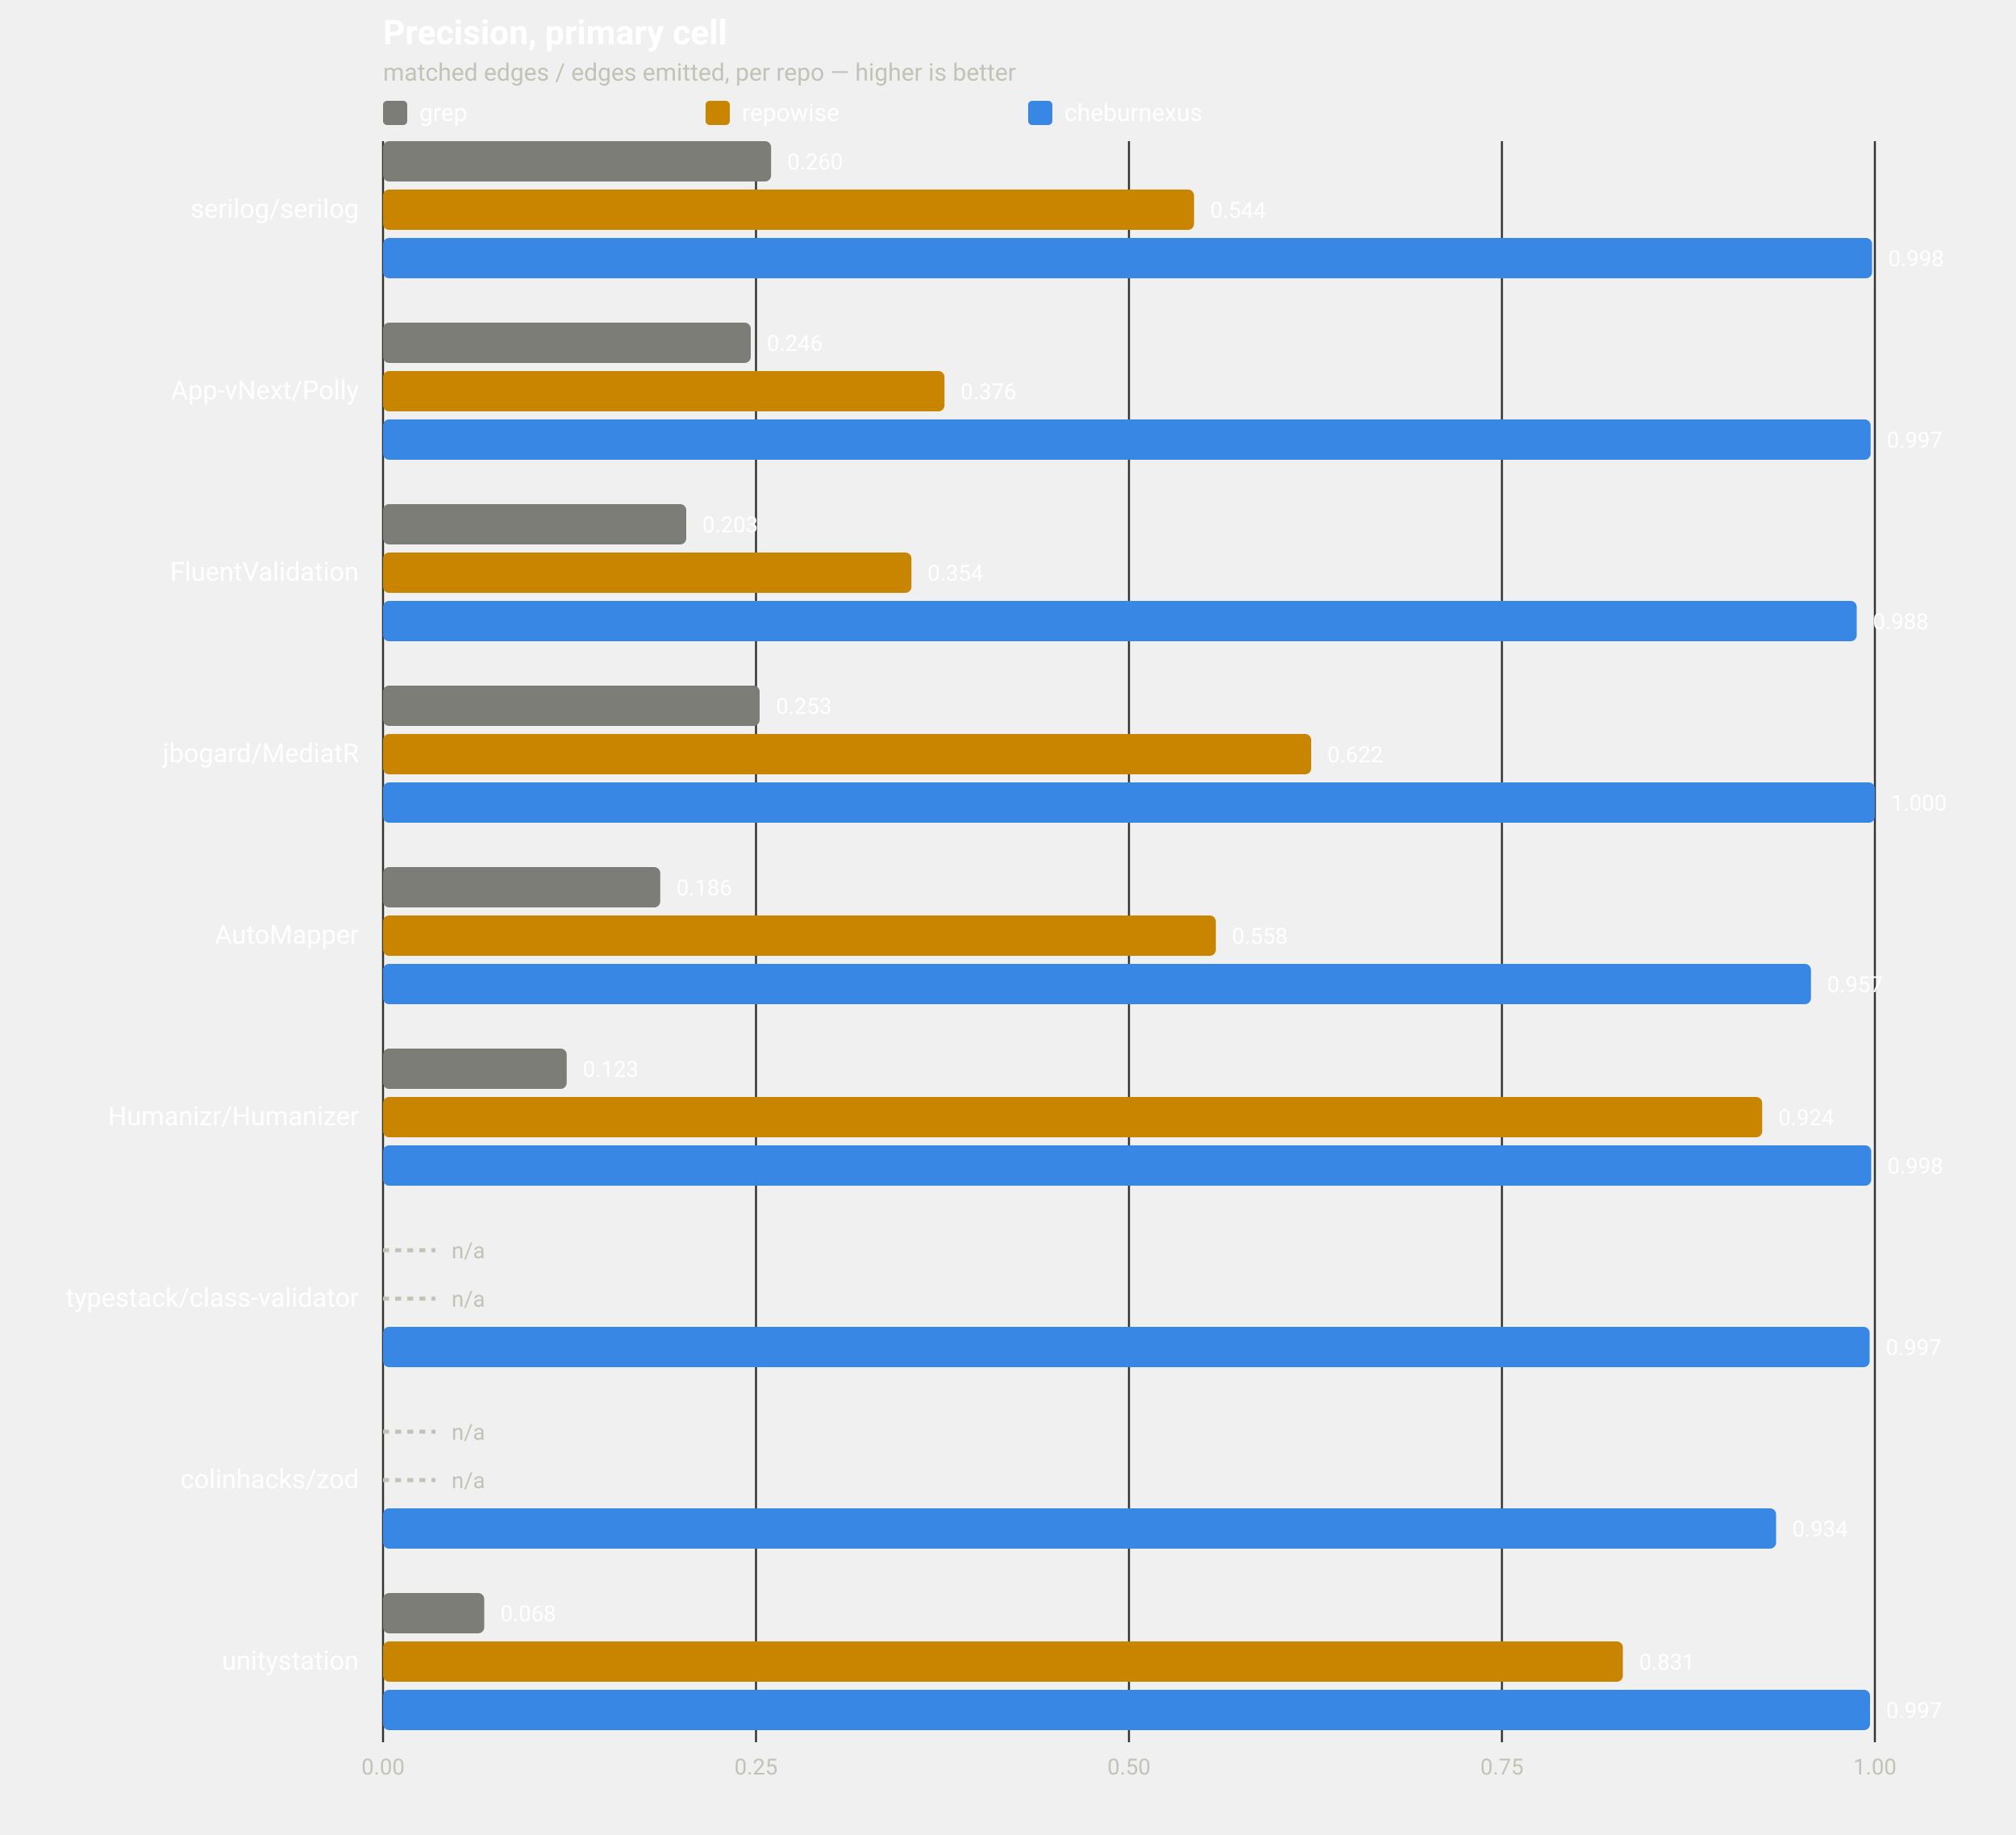
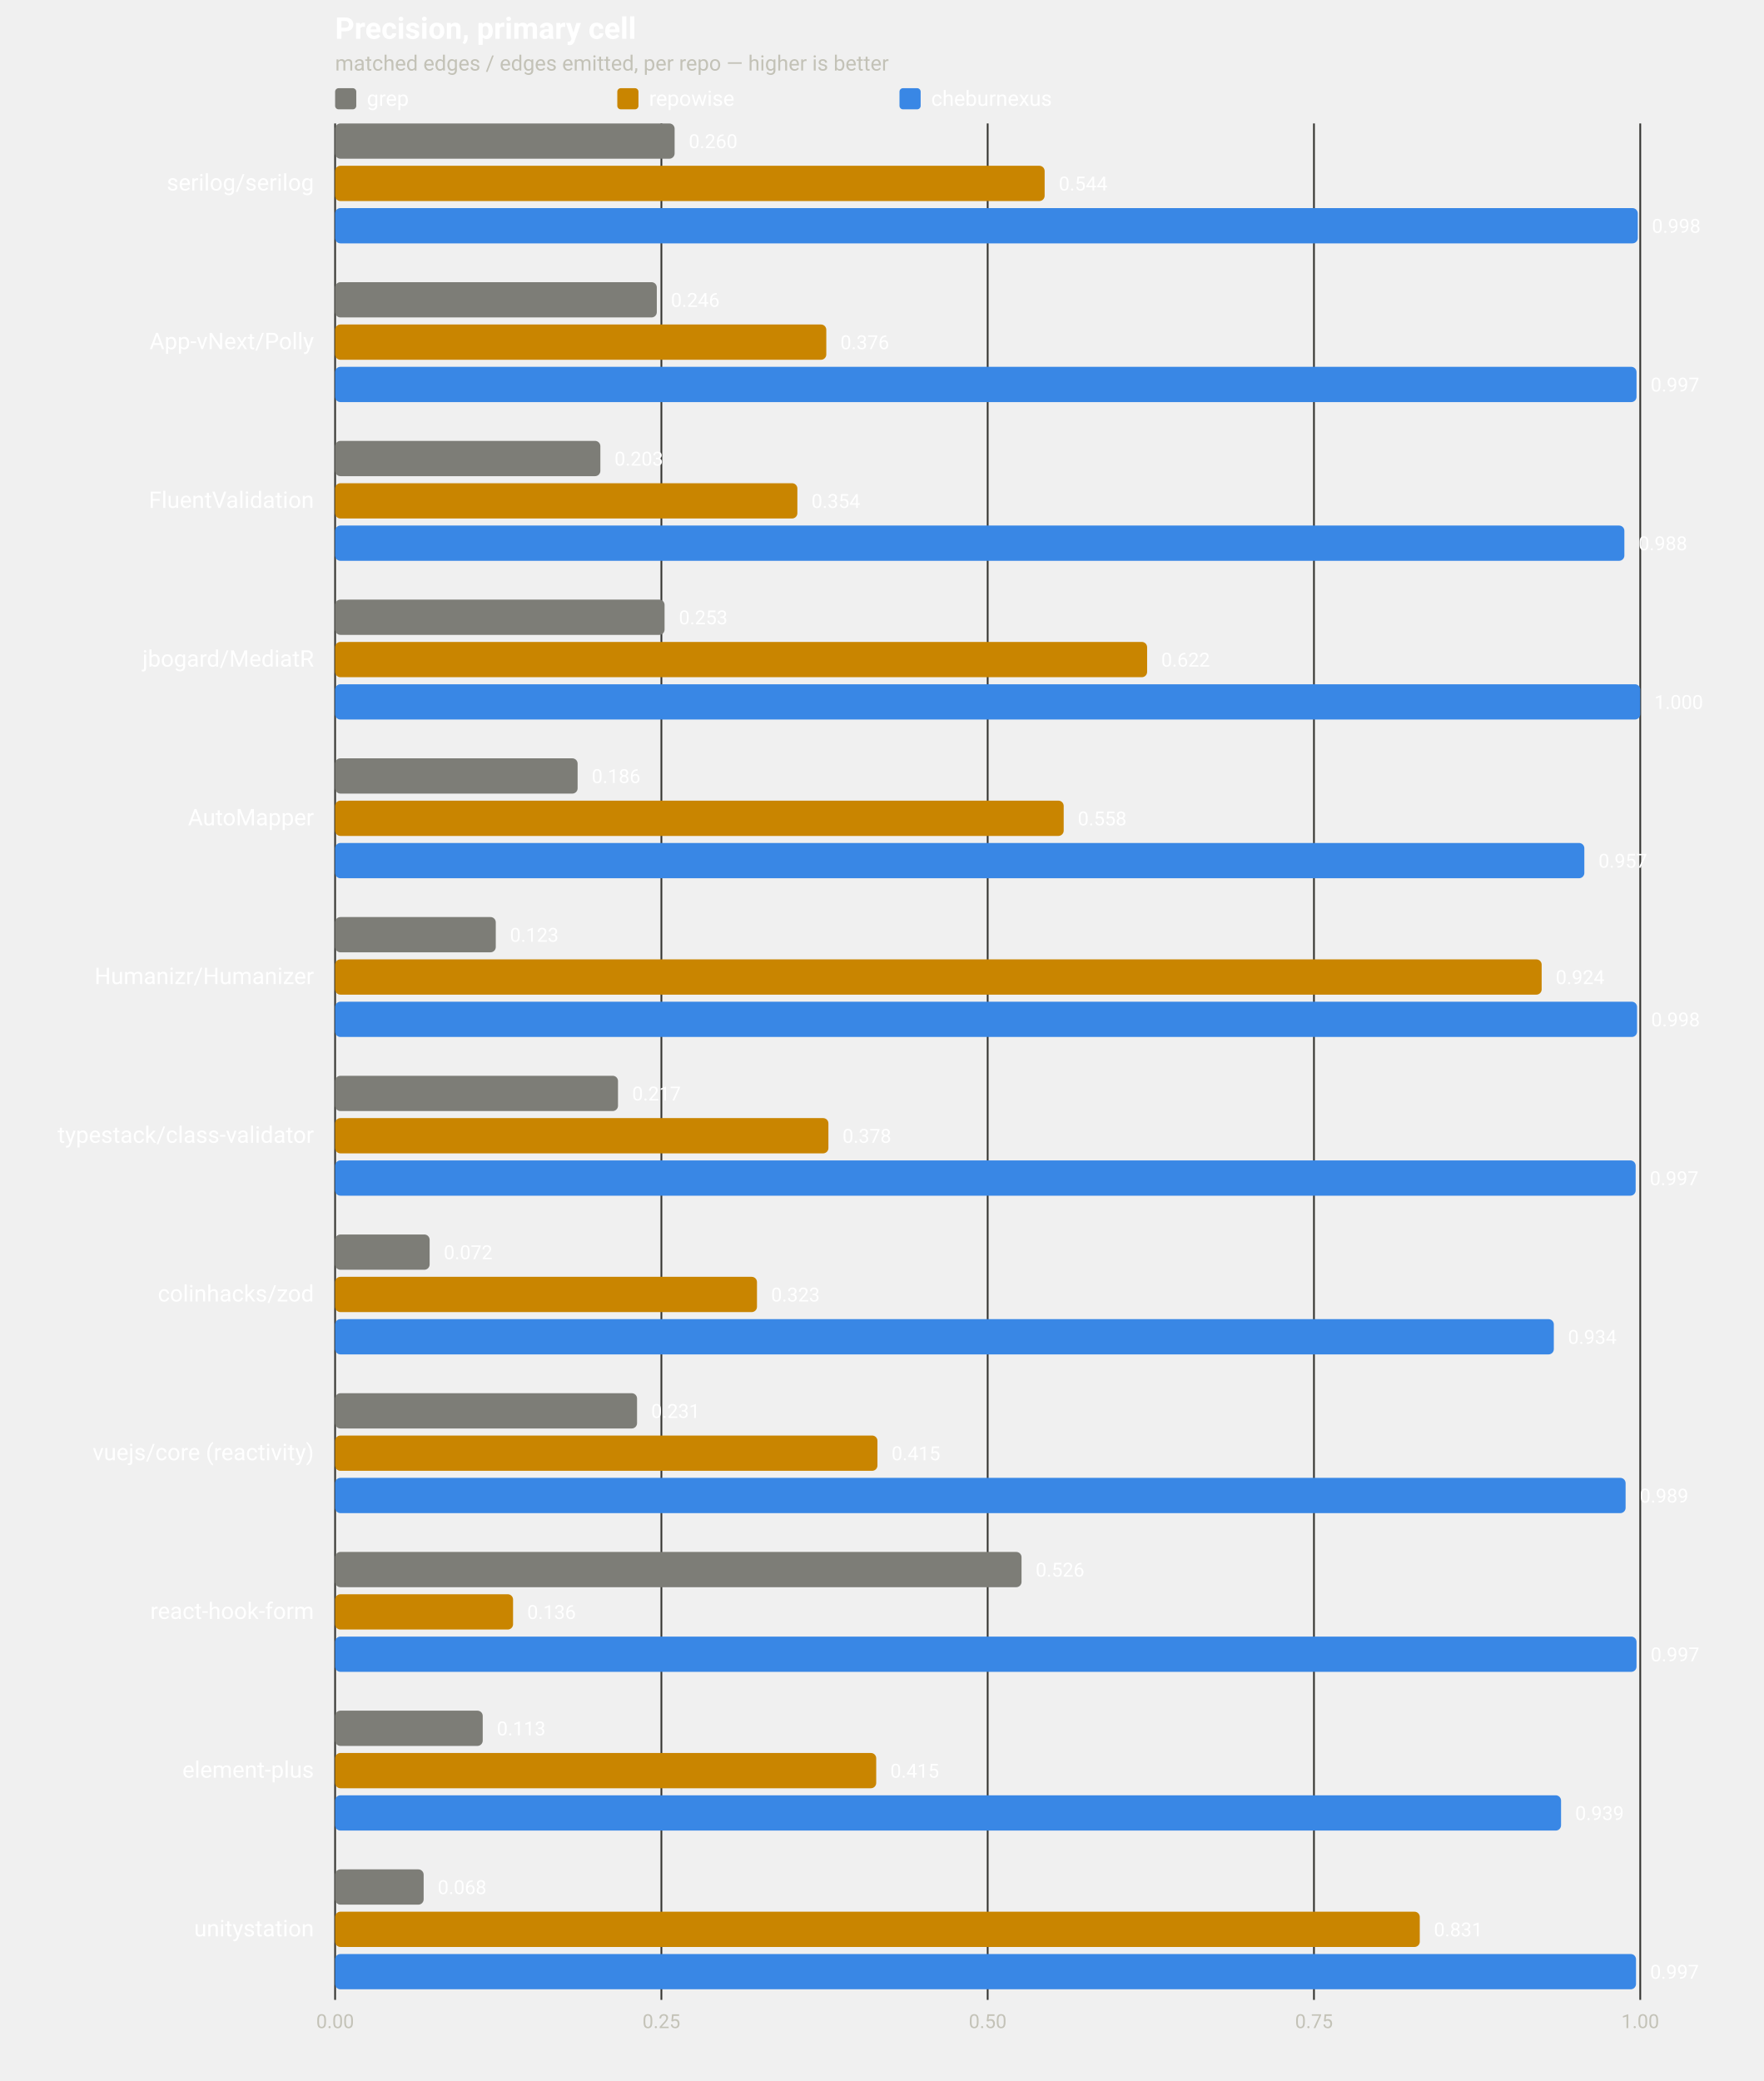
- <svg xmlns="http://www.w3.org/2000/svg" width="1000" height="910" viewBox="0 0 1000 910" role="img" aria-label="Precision by repository and arm, primary cell">
+ <svg xmlns="http://www.w3.org/2000/svg" width="1000" height="1180" viewBox="0 0 1000 1180" role="img" aria-label="Precision by repository and arm, primary cell">
  <text x="190" y="22" font-family="-apple-system, 'Segoe UI', Roboto, Helvetica, Arial, sans-serif" font-size="17" font-weight="600" fill="#ffffff">Precision, primary cell</text>
  <text x="190" y="40" font-family="-apple-system, 'Segoe UI', Roboto, Helvetica, Arial, sans-serif" font-size="12" fill="#c3c2b7">matched edges / edges emitted, per repo — higher is better</text>
  <rect x="190" y="50" width="12" height="12" rx="2" fill="#7d7d77" />
  <text x="208" y="60" font-family="-apple-system, 'Segoe UI', Roboto, Helvetica, Arial, sans-serif" font-size="12" fill="#ffffff">grep</text>
  <rect x="350" y="50" width="12" height="12" rx="2" fill="#c98500" />
  <text x="368" y="60" font-family="-apple-system, 'Segoe UI', Roboto, Helvetica, Arial, sans-serif" font-size="12" fill="#ffffff">repowise</text>
  <rect x="510" y="50" width="12" height="12" rx="2" fill="#3987e5" />
  <text x="528" y="60" font-family="-apple-system, 'Segoe UI', Roboto, Helvetica, Arial, sans-serif" font-size="12" fill="#ffffff">cheburnexus</text>
-   <line x1="190.0" y1="70" x2="190.0" y2="864" stroke="#33332f" stroke-width="1" />
-   <text x="190.0" y="880" font-family="-apple-system, 'Segoe UI', Roboto, Helvetica, Arial, sans-serif" font-size="11" fill="#c3c2b7" text-anchor="middle">0.00</text>
-   <line x1="375.0" y1="70" x2="375.0" y2="864" stroke="#33332f" stroke-width="1" />
-   <text x="375.0" y="880" font-family="-apple-system, 'Segoe UI', Roboto, Helvetica, Arial, sans-serif" font-size="11" fill="#c3c2b7" text-anchor="middle">0.25</text>
-   <line x1="560.0" y1="70" x2="560.0" y2="864" stroke="#33332f" stroke-width="1" />
-   <text x="560.0" y="880" font-family="-apple-system, 'Segoe UI', Roboto, Helvetica, Arial, sans-serif" font-size="11" fill="#c3c2b7" text-anchor="middle">0.50</text>
-   <line x1="745.0" y1="70" x2="745.0" y2="864" stroke="#33332f" stroke-width="1" />
-   <text x="745.0" y="880" font-family="-apple-system, 'Segoe UI', Roboto, Helvetica, Arial, sans-serif" font-size="11" fill="#c3c2b7" text-anchor="middle">0.75</text>
-   <line x1="930.0" y1="70" x2="930.0" y2="864" stroke="#33332f" stroke-width="1" />
-   <text x="930.0" y="880" font-family="-apple-system, 'Segoe UI', Roboto, Helvetica, Arial, sans-serif" font-size="11" fill="#c3c2b7" text-anchor="middle">1.00</text>
+   <line x1="190.0" y1="70" x2="190.0" y2="1134" stroke="#33332f" stroke-width="1" />
+   <text x="190.0" y="1150" font-family="-apple-system, 'Segoe UI', Roboto, Helvetica, Arial, sans-serif" font-size="11" fill="#c3c2b7" text-anchor="middle">0.00</text>
+   <line x1="375.0" y1="70" x2="375.0" y2="1134" stroke="#33332f" stroke-width="1" />
+   <text x="375.0" y="1150" font-family="-apple-system, 'Segoe UI', Roboto, Helvetica, Arial, sans-serif" font-size="11" fill="#c3c2b7" text-anchor="middle">0.25</text>
+   <line x1="560.0" y1="70" x2="560.0" y2="1134" stroke="#33332f" stroke-width="1" />
+   <text x="560.0" y="1150" font-family="-apple-system, 'Segoe UI', Roboto, Helvetica, Arial, sans-serif" font-size="11" fill="#c3c2b7" text-anchor="middle">0.50</text>
+   <line x1="745.0" y1="70" x2="745.0" y2="1134" stroke="#33332f" stroke-width="1" />
+   <text x="745.0" y="1150" font-family="-apple-system, 'Segoe UI', Roboto, Helvetica, Arial, sans-serif" font-size="11" fill="#c3c2b7" text-anchor="middle">0.75</text>
+   <line x1="930.0" y1="70" x2="930.0" y2="1134" stroke="#33332f" stroke-width="1" />
+   <text x="930.0" y="1150" font-family="-apple-system, 'Segoe UI', Roboto, Helvetica, Arial, sans-serif" font-size="11" fill="#c3c2b7" text-anchor="middle">1.00</text>
  <text x="178" y="108.0" font-family="-apple-system, 'Segoe UI', Roboto, Helvetica, Arial, sans-serif" font-size="13" fill="#ffffff" text-anchor="end">serilog/serilog</text>
  <rect x="190.0" y="70.0" width="192.5" height="20" rx="3" fill="#7d7d77" />
  <text x="390.5" y="84.0" font-family="-apple-system, 'Segoe UI', Roboto, Helvetica, Arial, sans-serif" font-size="11" fill="#ffffff">0.260</text>
  <rect x="190.0" y="94.0" width="402.3" height="20" rx="3" fill="#c98500" />
  <text x="600.3" y="108.0" font-family="-apple-system, 'Segoe UI', Roboto, Helvetica, Arial, sans-serif" font-size="11" fill="#ffffff">0.544</text>
  <rect x="190.0" y="118.0" width="738.6" height="20" rx="3" fill="#3987e5" />
  <text x="936.6" y="132.0" font-family="-apple-system, 'Segoe UI', Roboto, Helvetica, Arial, sans-serif" font-size="11" fill="#ffffff">0.998</text>
  <text x="178" y="198.0" font-family="-apple-system, 'Segoe UI', Roboto, Helvetica, Arial, sans-serif" font-size="13" fill="#ffffff" text-anchor="end">App-vNext/Polly</text>
  <rect x="190.0" y="160.0" width="182.4" height="20" rx="3" fill="#7d7d77" />
  <text x="380.4" y="174.0" font-family="-apple-system, 'Segoe UI', Roboto, Helvetica, Arial, sans-serif" font-size="11" fill="#ffffff">0.246</text>
  <rect x="190.0" y="184.0" width="278.5" height="20" rx="3" fill="#c98500" />
  <text x="476.5" y="198.0" font-family="-apple-system, 'Segoe UI', Roboto, Helvetica, Arial, sans-serif" font-size="11" fill="#ffffff">0.376</text>
  <rect x="190.0" y="208.0" width="737.9" height="20" rx="3" fill="#3987e5" />
  <text x="935.9" y="222.0" font-family="-apple-system, 'Segoe UI', Roboto, Helvetica, Arial, sans-serif" font-size="11" fill="#ffffff">0.997</text>
  <text x="178" y="288.0" font-family="-apple-system, 'Segoe UI', Roboto, Helvetica, Arial, sans-serif" font-size="13" fill="#ffffff" text-anchor="end">FluentValidation</text>
  <rect x="190.0" y="250.0" width="150.4" height="20" rx="3" fill="#7d7d77" />
  <text x="348.4" y="264.0" font-family="-apple-system, 'Segoe UI', Roboto, Helvetica, Arial, sans-serif" font-size="11" fill="#ffffff">0.203</text>
  <rect x="190.0" y="274.0" width="262.1" height="20" rx="3" fill="#c98500" />
  <text x="460.1" y="288.0" font-family="-apple-system, 'Segoe UI', Roboto, Helvetica, Arial, sans-serif" font-size="11" fill="#ffffff">0.354</text>
  <rect x="190.0" y="298.0" width="731.0" height="20" rx="3" fill="#3987e5" />
  <text x="929.0" y="312.0" font-family="-apple-system, 'Segoe UI', Roboto, Helvetica, Arial, sans-serif" font-size="11" fill="#ffffff">0.988</text>
  <text x="178" y="378.0" font-family="-apple-system, 'Segoe UI', Roboto, Helvetica, Arial, sans-serif" font-size="13" fill="#ffffff" text-anchor="end">jbogard/MediatR</text>
  <rect x="190.0" y="340.0" width="186.8" height="20" rx="3" fill="#7d7d77" />
  <text x="384.9" y="354.0" font-family="-apple-system, 'Segoe UI', Roboto, Helvetica, Arial, sans-serif" font-size="11" fill="#ffffff">0.253</text>
  <rect x="190.0" y="364.0" width="460.4" height="20" rx="3" fill="#c98500" />
  <text x="658.4" y="378.0" font-family="-apple-system, 'Segoe UI', Roboto, Helvetica, Arial, sans-serif" font-size="11" fill="#ffffff">0.622</text>
  <rect x="190.0" y="388.0" width="740.0" height="20" rx="3" fill="#3987e5" />
  <text x="938.0" y="402.0" font-family="-apple-system, 'Segoe UI', Roboto, Helvetica, Arial, sans-serif" font-size="11" fill="#ffffff">1.000</text>
  <text x="178" y="468.0" font-family="-apple-system, 'Segoe UI', Roboto, Helvetica, Arial, sans-serif" font-size="13" fill="#ffffff" text-anchor="end">AutoMapper</text>
  <rect x="190.0" y="430.0" width="137.5" height="20" rx="3" fill="#7d7d77" />
  <text x="335.5" y="444.0" font-family="-apple-system, 'Segoe UI', Roboto, Helvetica, Arial, sans-serif" font-size="11" fill="#ffffff">0.186</text>
  <rect x="190.0" y="454.0" width="413.1" height="20" rx="3" fill="#c98500" />
  <text x="611.1" y="468.0" font-family="-apple-system, 'Segoe UI', Roboto, Helvetica, Arial, sans-serif" font-size="11" fill="#ffffff">0.558</text>
  <rect x="190.0" y="478.0" width="708.3" height="20" rx="3" fill="#3987e5" />
  <text x="906.3" y="492.0" font-family="-apple-system, 'Segoe UI', Roboto, Helvetica, Arial, sans-serif" font-size="11" fill="#ffffff">0.957</text>
  <text x="178" y="558.0" font-family="-apple-system, 'Segoe UI', Roboto, Helvetica, Arial, sans-serif" font-size="13" fill="#ffffff" text-anchor="end">Humanizr/Humanizer</text>
  <rect x="190.0" y="520.0" width="91.1" height="20" rx="3" fill="#7d7d77" />
  <text x="289.1" y="534.0" font-family="-apple-system, 'Segoe UI', Roboto, Helvetica, Arial, sans-serif" font-size="11" fill="#ffffff">0.123</text>
  <rect x="190.0" y="544.0" width="684.1" height="20" rx="3" fill="#c98500" />
  <text x="882.1" y="558.0" font-family="-apple-system, 'Segoe UI', Roboto, Helvetica, Arial, sans-serif" font-size="11" fill="#ffffff">0.924</text>
  <rect x="190.0" y="568.0" width="738.2" height="20" rx="3" fill="#3987e5" />
  <text x="936.2" y="582.0" font-family="-apple-system, 'Segoe UI', Roboto, Helvetica, Arial, sans-serif" font-size="11" fill="#ffffff">0.998</text>
  <text x="178" y="648.0" font-family="-apple-system, 'Segoe UI', Roboto, Helvetica, Arial, sans-serif" font-size="13" fill="#ffffff" text-anchor="end">typestack/class-validator</text>
-   <line x1="190" y1="620.0" x2="216" y2="620.0" stroke="#c3c2b7" stroke-width="2" stroke-dasharray="3,3" />
-   <text x="224" y="624.0" font-family="-apple-system, 'Segoe UI', Roboto, Helvetica, Arial, sans-serif" font-size="11" fill="#c3c2b7">n/a</text>
-   <line x1="190" y1="644.0" x2="216" y2="644.0" stroke="#c3c2b7" stroke-width="2" stroke-dasharray="3,3" />
-   <text x="224" y="648.0" font-family="-apple-system, 'Segoe UI', Roboto, Helvetica, Arial, sans-serif" font-size="11" fill="#c3c2b7">n/a</text>
+   <rect x="190.0" y="610.0" width="160.4" height="20" rx="3" fill="#7d7d77" />
+   <text x="358.4" y="624.0" font-family="-apple-system, 'Segoe UI', Roboto, Helvetica, Arial, sans-serif" font-size="11" fill="#ffffff">0.217</text>
+   <rect x="190.0" y="634.0" width="279.7" height="20" rx="3" fill="#c98500" />
+   <text x="477.7" y="648.0" font-family="-apple-system, 'Segoe UI', Roboto, Helvetica, Arial, sans-serif" font-size="11" fill="#ffffff">0.378</text>
  <rect x="190.0" y="658.0" width="737.4" height="20" rx="3" fill="#3987e5" />
  <text x="935.4" y="672.0" font-family="-apple-system, 'Segoe UI', Roboto, Helvetica, Arial, sans-serif" font-size="11" fill="#ffffff">0.997</text>
  <text x="178" y="738.0" font-family="-apple-system, 'Segoe UI', Roboto, Helvetica, Arial, sans-serif" font-size="13" fill="#ffffff" text-anchor="end">colinhacks/zod</text>
-   <line x1="190" y1="710.0" x2="216" y2="710.0" stroke="#c3c2b7" stroke-width="2" stroke-dasharray="3,3" />
-   <text x="224" y="714.0" font-family="-apple-system, 'Segoe UI', Roboto, Helvetica, Arial, sans-serif" font-size="11" fill="#c3c2b7">n/a</text>
-   <line x1="190" y1="734.0" x2="216" y2="734.0" stroke="#c3c2b7" stroke-width="2" stroke-dasharray="3,3" />
-   <text x="224" y="738.0" font-family="-apple-system, 'Segoe UI', Roboto, Helvetica, Arial, sans-serif" font-size="11" fill="#c3c2b7">n/a</text>
+   <rect x="190.0" y="700.0" width="53.6" height="20" rx="3" fill="#7d7d77" />
+   <text x="251.6" y="714.0" font-family="-apple-system, 'Segoe UI', Roboto, Helvetica, Arial, sans-serif" font-size="11" fill="#ffffff">0.072</text>
+   <rect x="190.0" y="724.0" width="239.2" height="20" rx="3" fill="#c98500" />
+   <text x="437.2" y="738.0" font-family="-apple-system, 'Segoe UI', Roboto, Helvetica, Arial, sans-serif" font-size="11" fill="#ffffff">0.323</text>
  <rect x="190.0" y="748.0" width="691.0" height="20" rx="3" fill="#3987e5" />
  <text x="889.0" y="762.0" font-family="-apple-system, 'Segoe UI', Roboto, Helvetica, Arial, sans-serif" font-size="11" fill="#ffffff">0.934</text>
-   <text x="178" y="828.0" font-family="-apple-system, 'Segoe UI', Roboto, Helvetica, Arial, sans-serif" font-size="13" fill="#ffffff" text-anchor="end">unitystation</text>
-   <rect x="190.0" y="790.0" width="50.2" height="20" rx="3" fill="#7d7d77" />
-   <text x="248.2" y="804.0" font-family="-apple-system, 'Segoe UI', Roboto, Helvetica, Arial, sans-serif" font-size="11" fill="#ffffff">0.068</text>
-   <rect x="190.0" y="814.0" width="615.0" height="20" rx="3" fill="#c98500" />
-   <text x="813.0" y="828.0" font-family="-apple-system, 'Segoe UI', Roboto, Helvetica, Arial, sans-serif" font-size="11" fill="#ffffff">0.831</text>
-   <rect x="190.0" y="838.0" width="737.6" height="20" rx="3" fill="#3987e5" />
-   <text x="935.6" y="852.0" font-family="-apple-system, 'Segoe UI', Roboto, Helvetica, Arial, sans-serif" font-size="11" fill="#ffffff">0.997</text>
+   <text x="178" y="828.0" font-family="-apple-system, 'Segoe UI', Roboto, Helvetica, Arial, sans-serif" font-size="13" fill="#ffffff" text-anchor="end">vuejs/core (reactivity)</text>
+   <rect x="190.0" y="790.0" width="171.2" height="20" rx="3" fill="#7d7d77" />
+   <text x="369.2" y="804.0" font-family="-apple-system, 'Segoe UI', Roboto, Helvetica, Arial, sans-serif" font-size="11" fill="#ffffff">0.231</text>
+   <rect x="190.0" y="814.0" width="307.5" height="20" rx="3" fill="#c98500" />
+   <text x="505.5" y="828.0" font-family="-apple-system, 'Segoe UI', Roboto, Helvetica, Arial, sans-serif" font-size="11" fill="#ffffff">0.415</text>
+   <rect x="190.0" y="838.0" width="731.7" height="20" rx="3" fill="#3987e5" />
+   <text x="929.7" y="852.0" font-family="-apple-system, 'Segoe UI', Roboto, Helvetica, Arial, sans-serif" font-size="11" fill="#ffffff">0.989</text>
+   <text x="178" y="918.0" font-family="-apple-system, 'Segoe UI', Roboto, Helvetica, Arial, sans-serif" font-size="13" fill="#ffffff" text-anchor="end">react-hook-form</text>
+   <rect x="190.0" y="880.0" width="389.2" height="20" rx="3" fill="#7d7d77" />
+   <text x="587.2" y="894.0" font-family="-apple-system, 'Segoe UI', Roboto, Helvetica, Arial, sans-serif" font-size="11" fill="#ffffff">0.526</text>
+   <rect x="190.0" y="904.0" width="100.9" height="20" rx="3" fill="#c98500" />
+   <text x="298.9" y="918.0" font-family="-apple-system, 'Segoe UI', Roboto, Helvetica, Arial, sans-serif" font-size="11" fill="#ffffff">0.136</text>
+   <rect x="190.0" y="928.0" width="737.9" height="20" rx="3" fill="#3987e5" />
+   <text x="935.9" y="942.0" font-family="-apple-system, 'Segoe UI', Roboto, Helvetica, Arial, sans-serif" font-size="11" fill="#ffffff">0.997</text>
+   <text x="178" y="1008.0" font-family="-apple-system, 'Segoe UI', Roboto, Helvetica, Arial, sans-serif" font-size="13" fill="#ffffff" text-anchor="end">element-plus</text>
+   <rect x="190.0" y="970.0" width="83.7" height="20" rx="3" fill="#7d7d77" />
+   <text x="281.7" y="984.0" font-family="-apple-system, 'Segoe UI', Roboto, Helvetica, Arial, sans-serif" font-size="11" fill="#ffffff">0.113</text>
+   <rect x="190.0" y="994.0" width="306.8" height="20" rx="3" fill="#c98500" />
+   <text x="504.8" y="1008.0" font-family="-apple-system, 'Segoe UI', Roboto, Helvetica, Arial, sans-serif" font-size="11" fill="#ffffff">0.415</text>
+   <rect x="190.0" y="1018.0" width="695.1" height="20" rx="3" fill="#3987e5" />
+   <text x="893.1" y="1032.0" font-family="-apple-system, 'Segoe UI', Roboto, Helvetica, Arial, sans-serif" font-size="11" fill="#ffffff">0.939</text>
+   <text x="178" y="1098.0" font-family="-apple-system, 'Segoe UI', Roboto, Helvetica, Arial, sans-serif" font-size="13" fill="#ffffff" text-anchor="end">unitystation</text>
+   <rect x="190.0" y="1060.0" width="50.2" height="20" rx="3" fill="#7d7d77" />
+   <text x="248.2" y="1074.0" font-family="-apple-system, 'Segoe UI', Roboto, Helvetica, Arial, sans-serif" font-size="11" fill="#ffffff">0.068</text>
+   <rect x="190.0" y="1084.0" width="615.0" height="20" rx="3" fill="#c98500" />
+   <text x="813.0" y="1098.0" font-family="-apple-system, 'Segoe UI', Roboto, Helvetica, Arial, sans-serif" font-size="11" fill="#ffffff">0.831</text>
+   <rect x="190.0" y="1108.0" width="737.6" height="20" rx="3" fill="#3987e5" />
+   <text x="935.6" y="1122.0" font-family="-apple-system, 'Segoe UI', Roboto, Helvetica, Arial, sans-serif" font-size="11" fill="#ffffff">0.997</text>
</svg>
